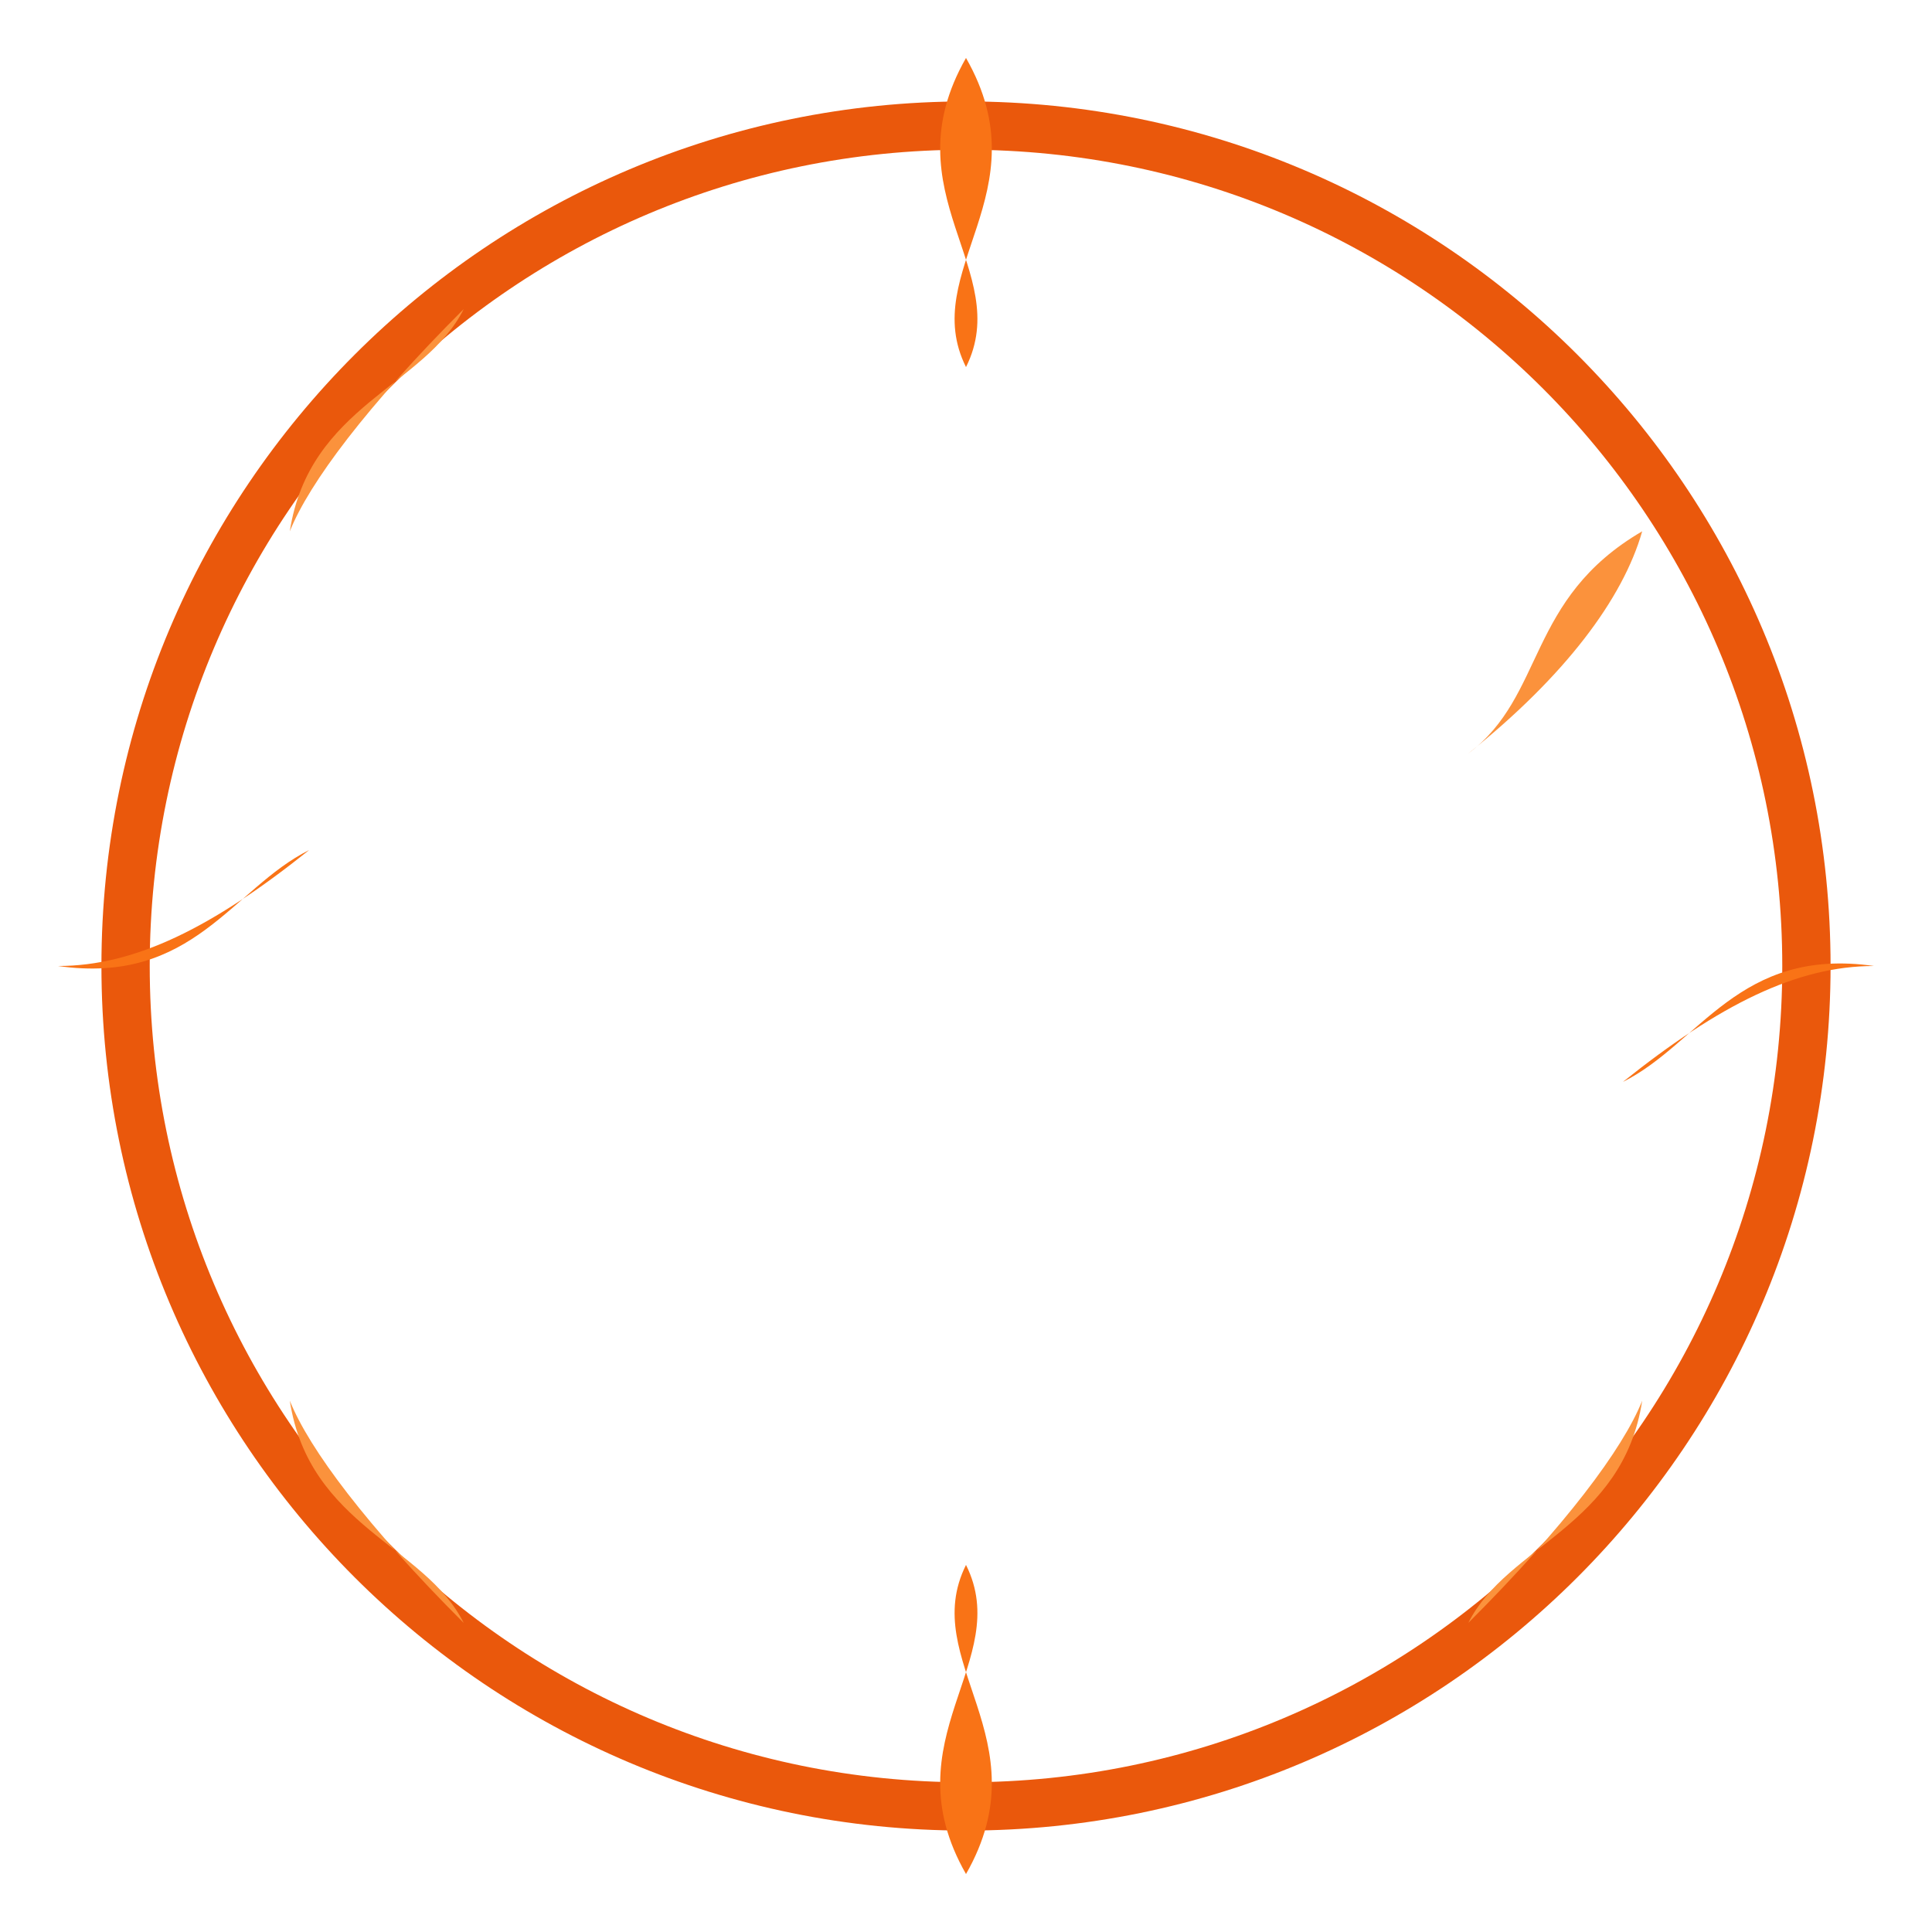
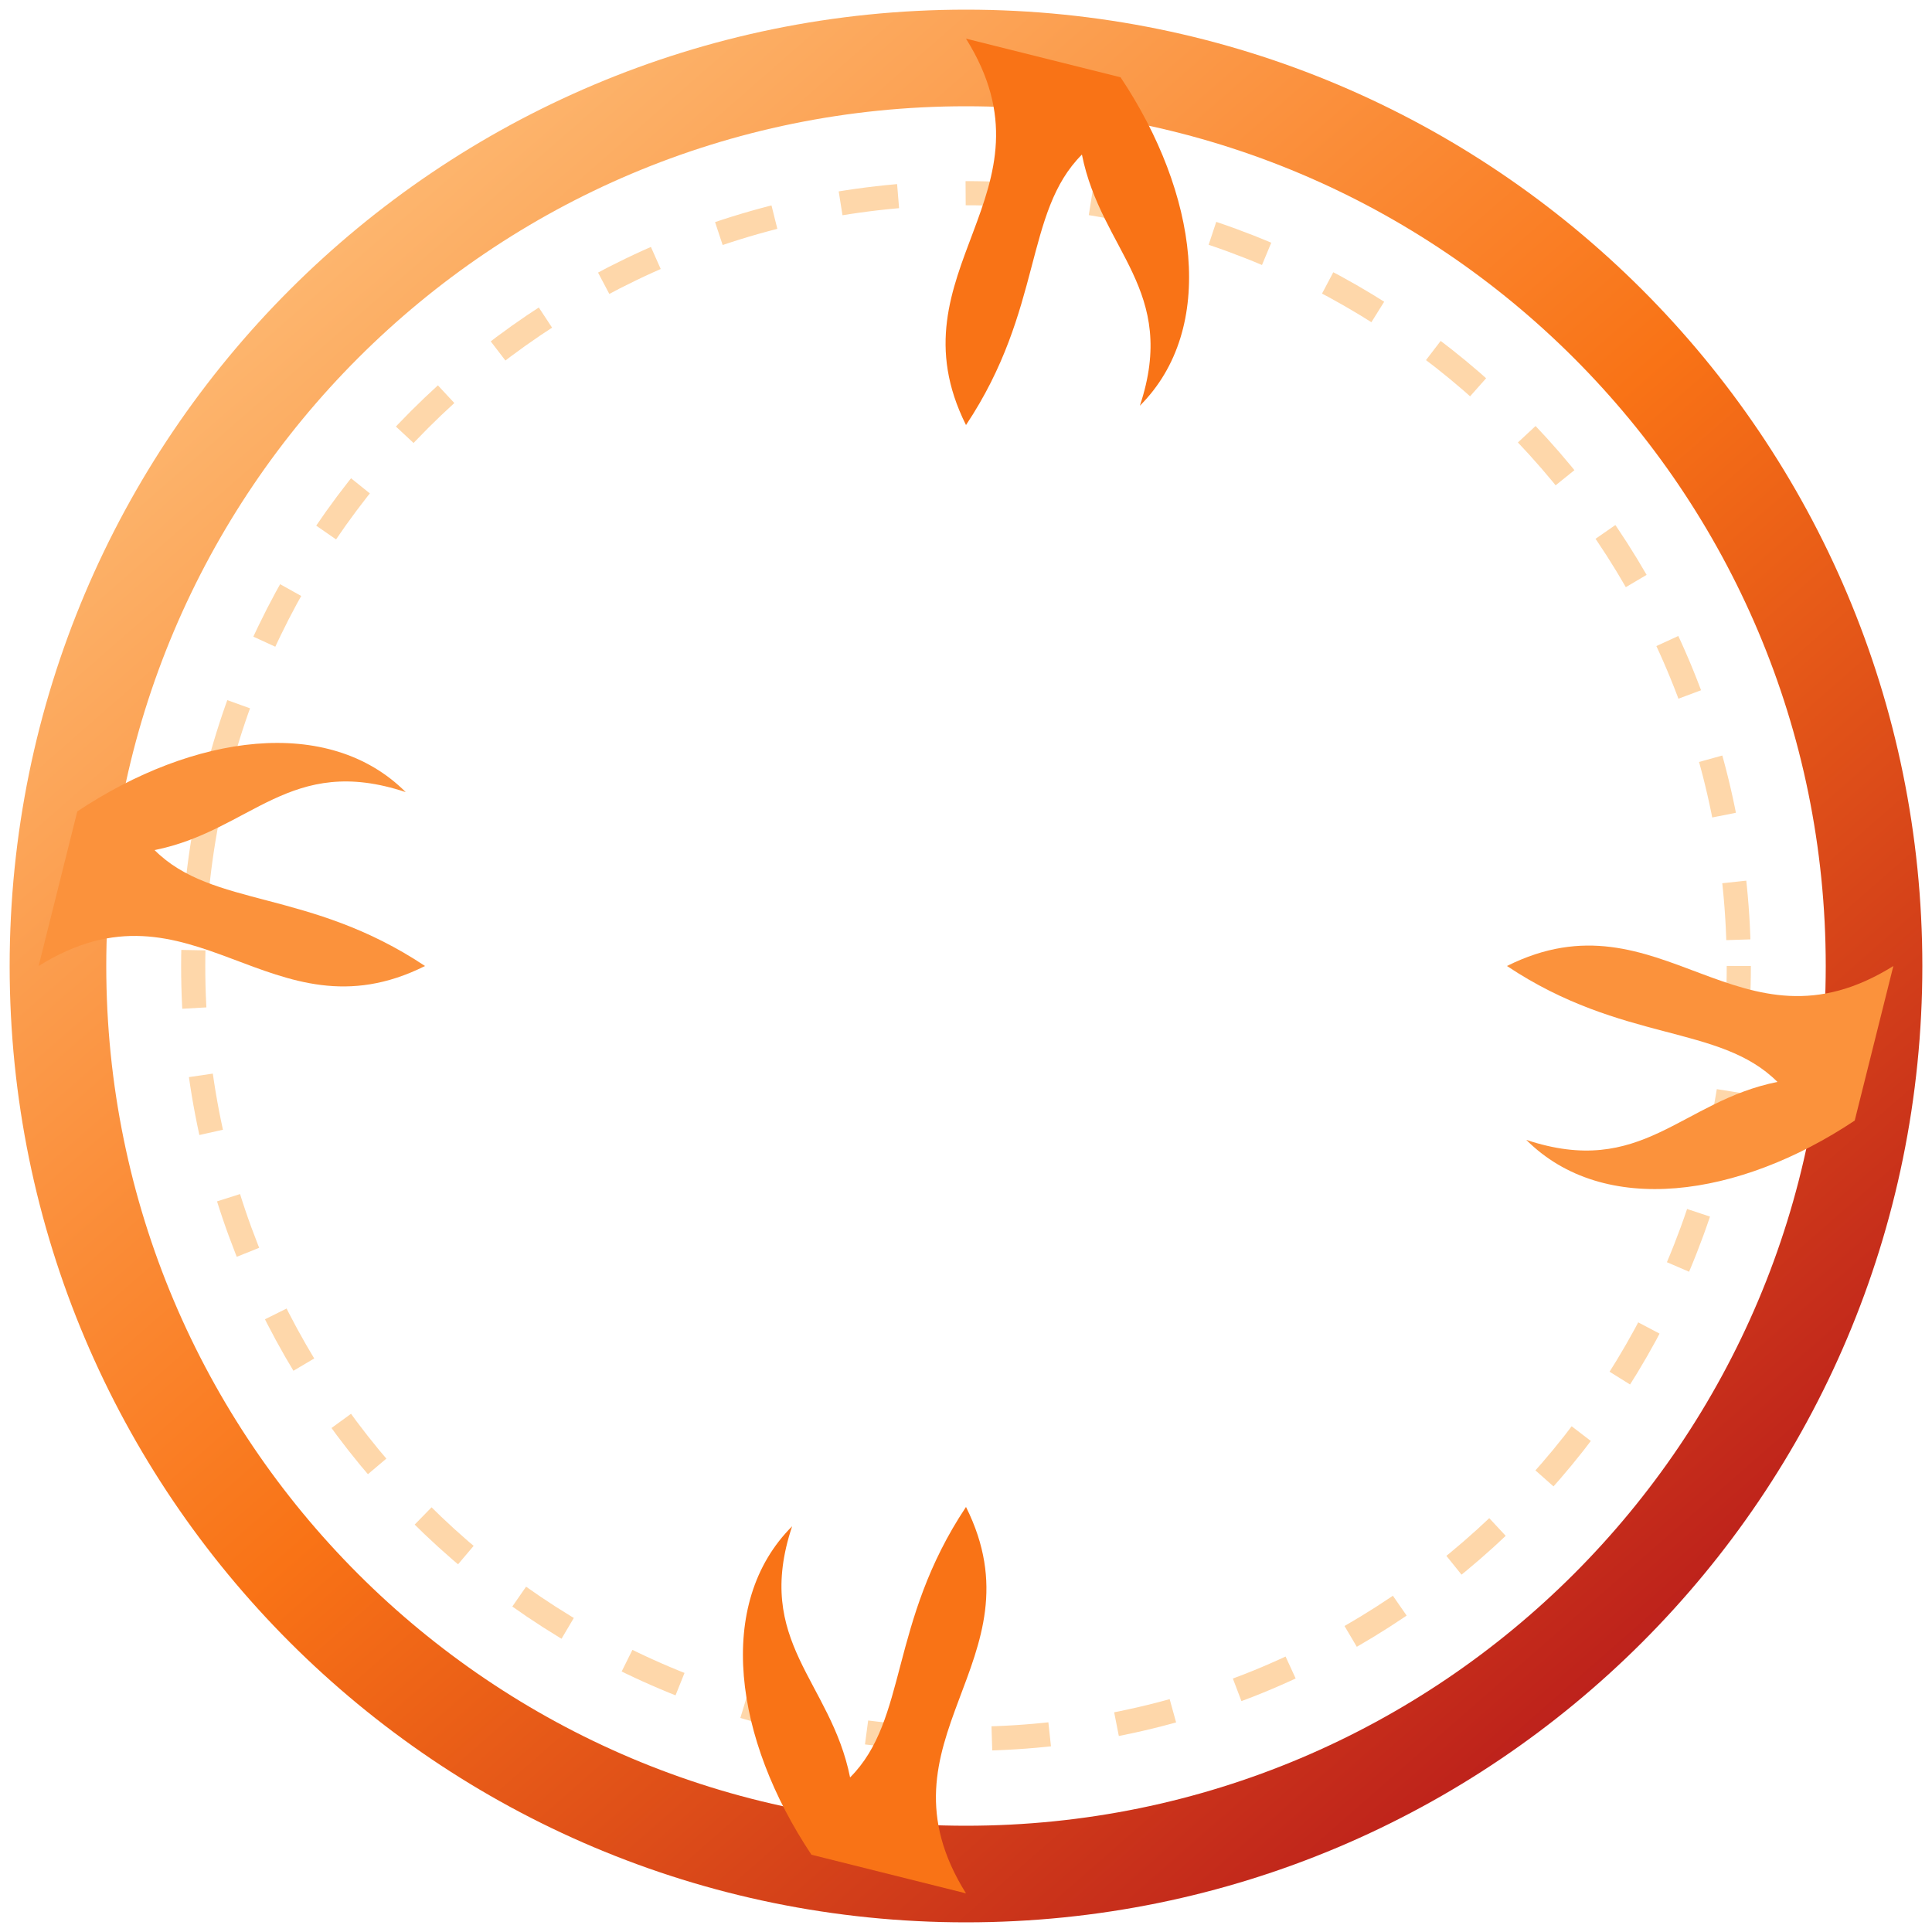
<svg xmlns="http://www.w3.org/2000/svg" viewBox="0 0 200 200" fill="none">
-   <circle cx="100" cy="100" r="87" stroke="#ea580c" stroke-width="5" />
-   <path d="M100 6 C108 20 95 28 100 38 C105 28 92 20 100 6Z" fill="#f97316" />
-   <path d="M170 55 C158 62 160 72 152 78 C162 70 168 62 170 55Z" fill="#fb923c" />
-   <path d="M194 100 C180 98 176 108 168 112 C178 104 186 100 194 100Z" fill="#f97316" />
-   <path d="M170 145 C168 158 156 160 152 168 C162 158 168 150 170 145Z" fill="#fb923c" />
-   <path d="M100 194 C92 180 105 172 100 162 C95 172 108 180 100 194Z" fill="#f97316" />
-   <path d="M30 145 C32 158 44 160 48 168 C38 158 32 150 30 145Z" fill="#fb923c" />
-   <path d="M6 100 C20 102 24 92 32 88 C22 96 14 100 6 100Z" fill="#f97316" />
-   <path d="M30 55 C32 42 44 40 48 32 C38 42 32 50 30 55Z" fill="#fb923c" />
+   <defs>
+     <linearGradient id="fiG" x1="30" y1="20" x2="170" y2="180" gradientUnits="userSpaceOnUse">
+       <stop stop-color="#fdba74" />
+       <stop offset="0.5" stop-color="#f97316" />
+       <stop offset="1" stop-color="#b91c1c" />
+     </linearGradient>
+   </defs>
+   <circle cx="100" cy="100" r="94" stroke="url(#fiG)" stroke-width="10" />
+   <circle cx="100" cy="100" r="80" stroke="#fed7aa" stroke-width="2.5" stroke-dasharray="6 7" />
+   <path d="M100 4 C110 20 92 28 100 44 C108 32 106 22 112 16 C114 26 122 30 118 42 C126 34 124 20 116 8 Z" fill="#f97316" />
+   <path d="M100 196 C90 180 108 172 100 156 C92 168 94 178 88 184 C86 174 78 170 82 158 C74 166 76 180 84 192 Z" fill="#f97316" />
+   <path d="M4 100 C20 90 28 108 44 100 C32 92 22 94 16 88 C26 86 30 78 42 82 C34 74 20 76 8 84 Z" fill="#fb923c" />
+   <path d="M196 100 C180 110 172 92 156 100 C168 108 178 106 184 112 C174 114 170 122 158 118 C166 126 180 124 192 116 Z" fill="#fb923c" />
</svg>
